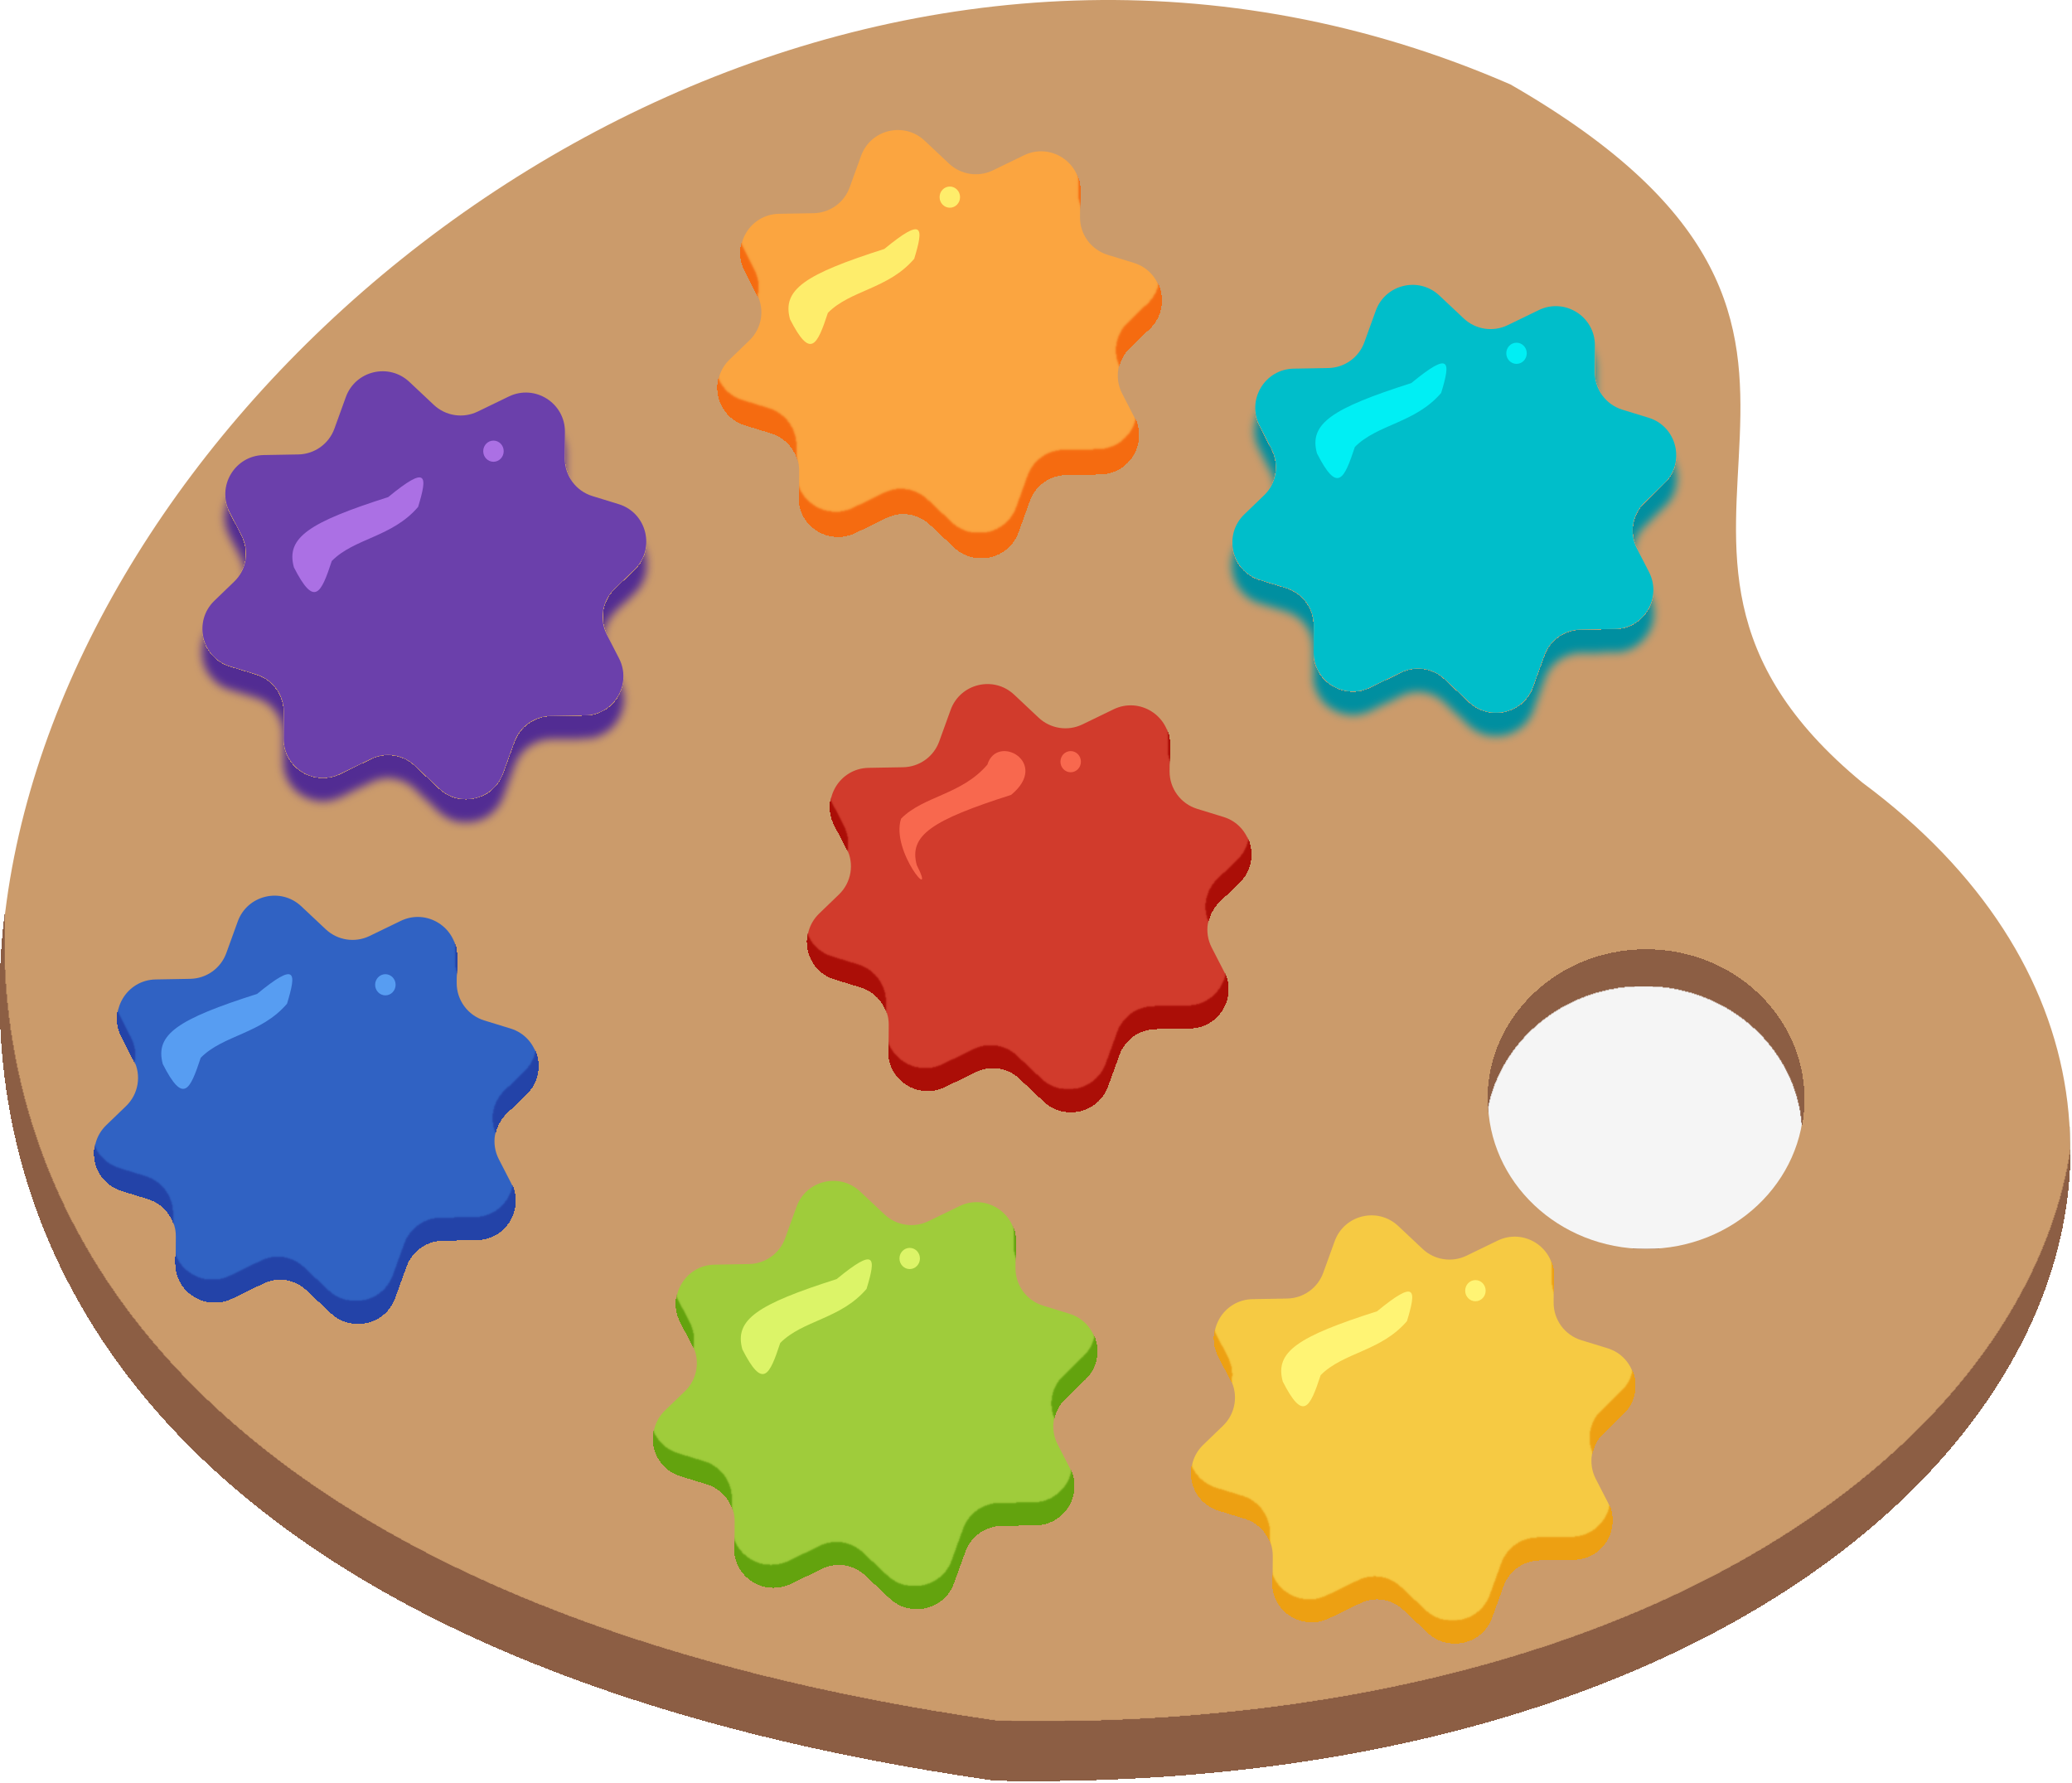
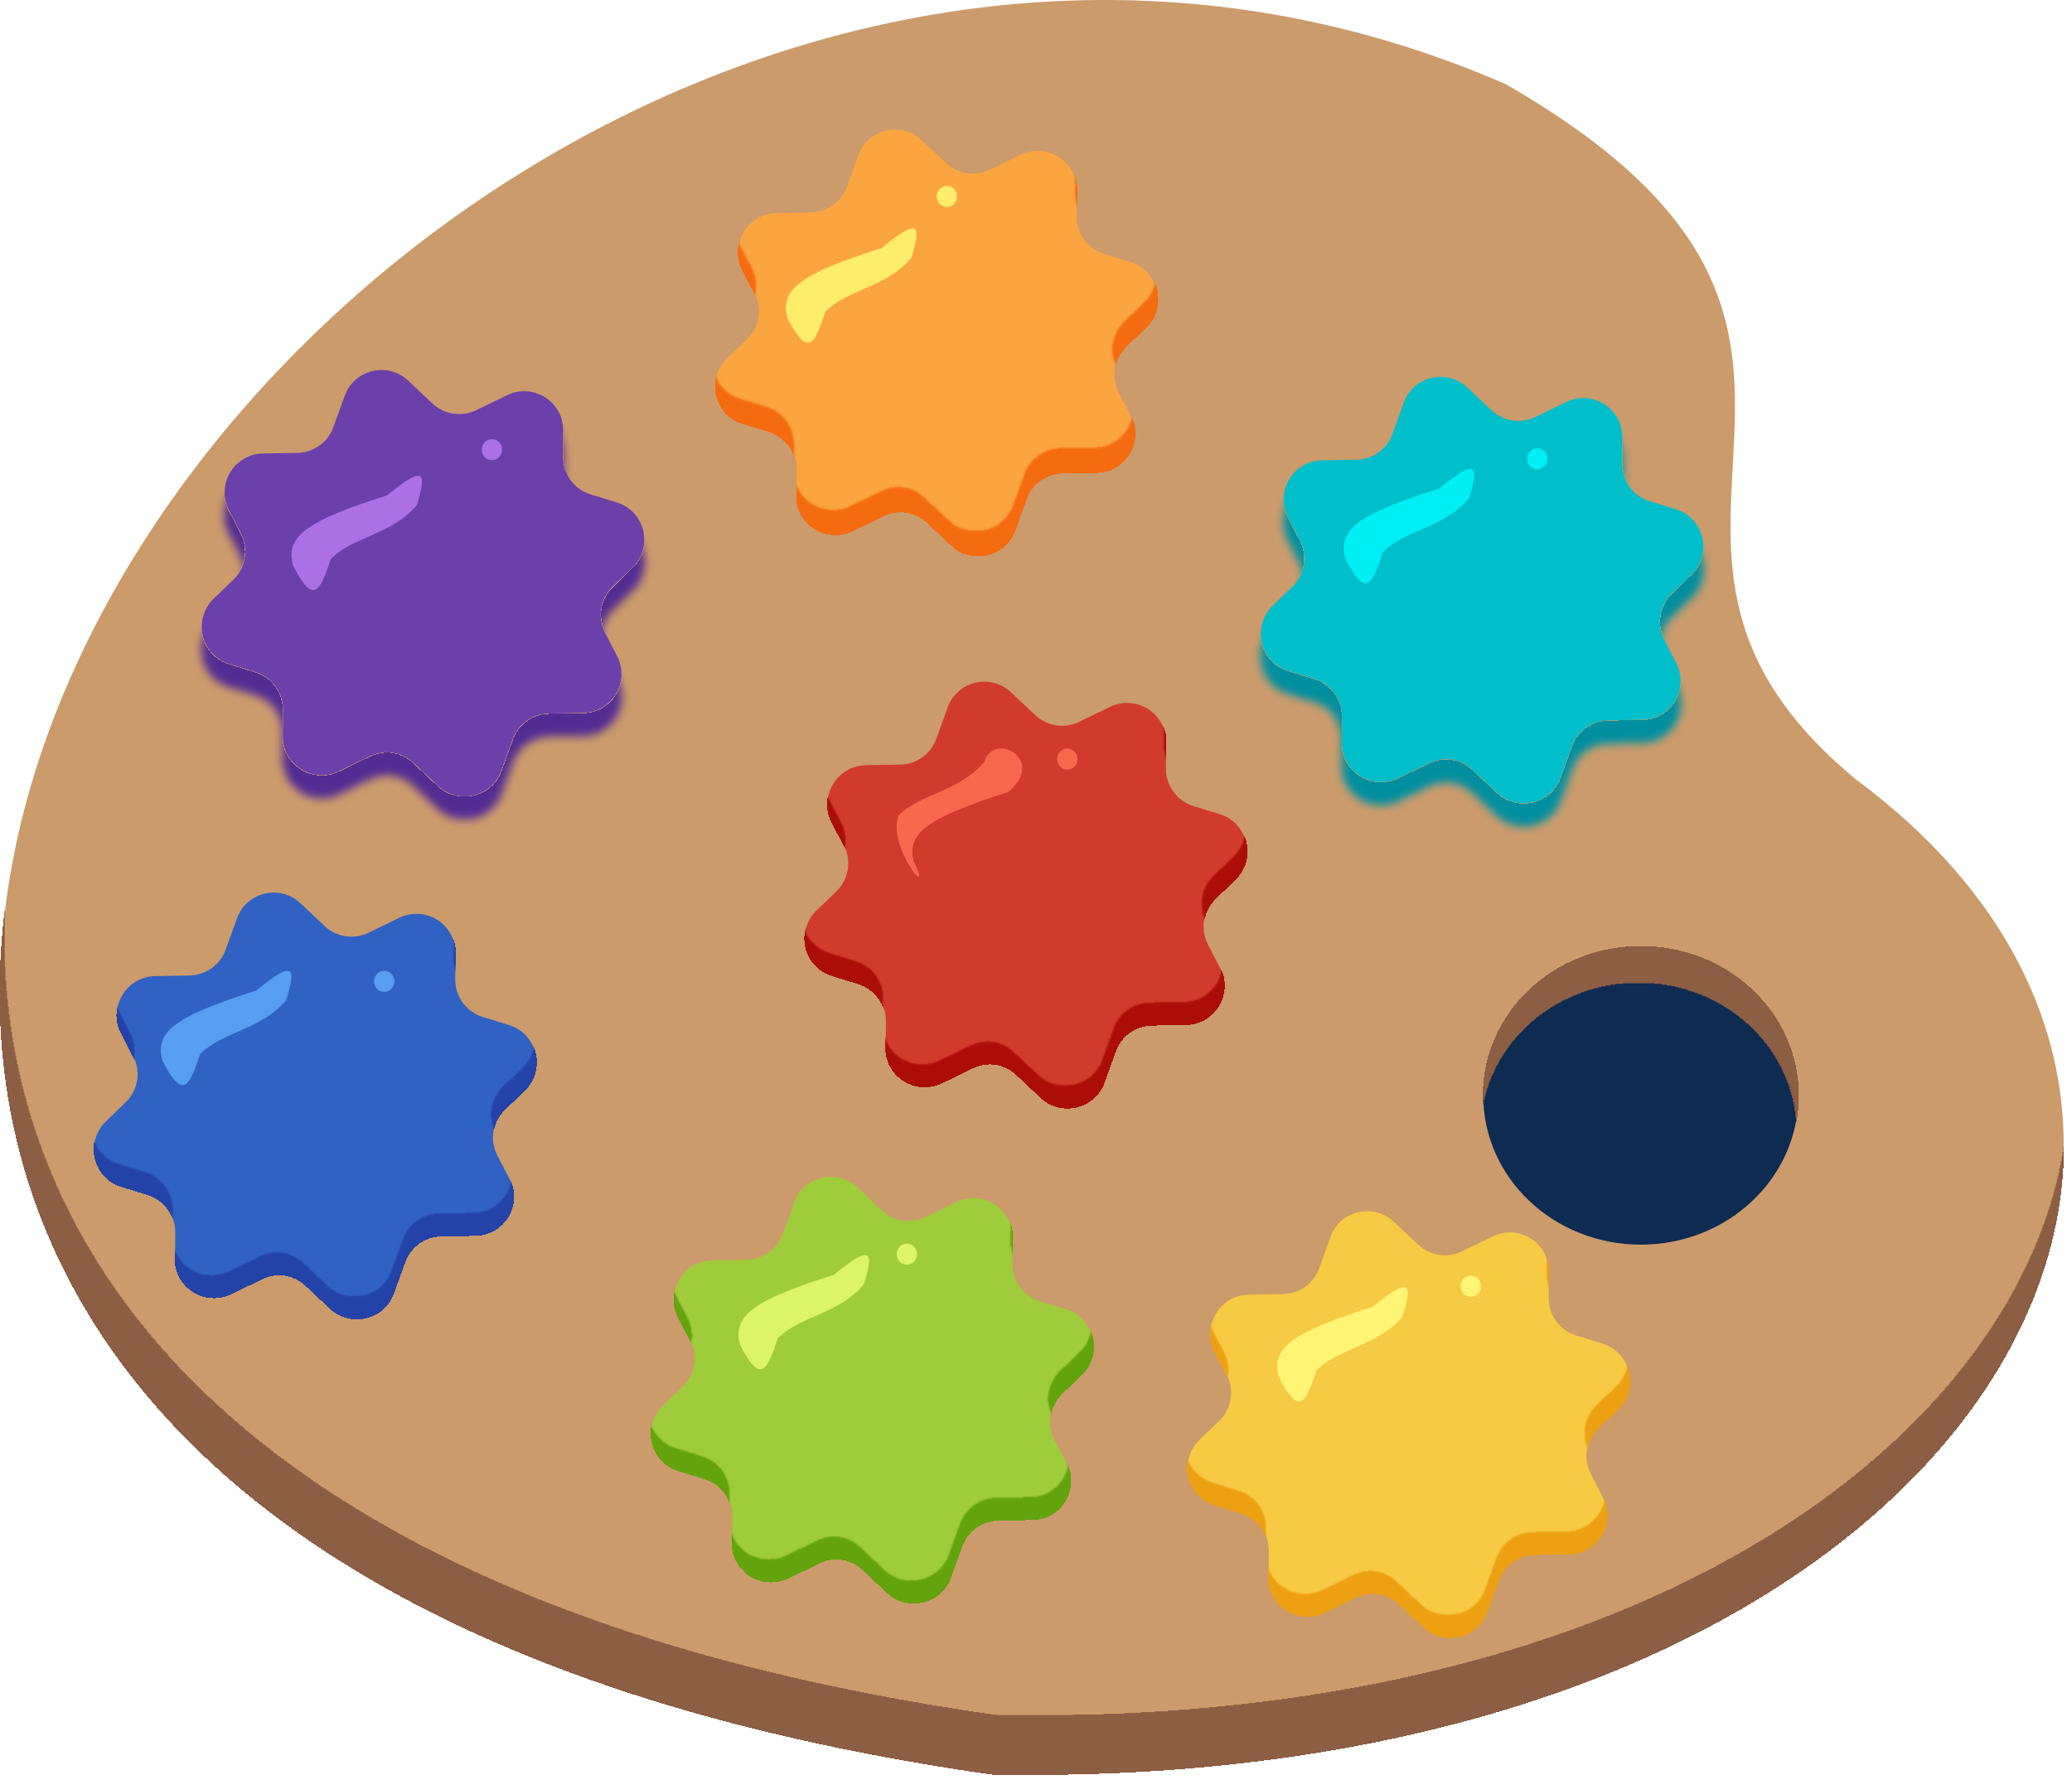
- <svg xmlns="http://www.w3.org/2000/svg" width="901" height="775" viewBox="0 0 901 775" fill="none">
-   <g filter="url(#filter0_i_902_26458)">
-     <path d="M432.93 774.088C-409.583 654.332 150.489 -183.543 656.8 36.707C848.587 146.972 679.98 233.135 809.841 340.26C1019.8 495.83 851.579 781.676 432.93 774.088Z" fill="#CB9B6B" />
+ <svg xmlns="http://www.w3.org/2000/svg" width="156" height="134" viewBox="0 0 156 134" fill="none">
+   <g filter="url(#filter0_i_901_28752)">
+     <path d="M74.722 133.605C-70.693 112.936 25.974 -31.679 113.362 6.335C146.464 25.367 117.363 40.238 139.776 58.728C176.014 85.579 146.98 134.915 74.722 133.605Z" fill="#CB9B6B" />
  </g>
-   <g filter="url(#filter1_i_902_26458)">
-     <path d="M346.383 524.64C350.542 513.147 365.108 509.667 374.013 518.04L384.65 528.041C389.785 532.868 397.366 534.027 403.708 530.954L417.25 524.393C428.582 518.902 441.742 527.207 441.662 539.799L441.589 551.322C441.542 558.826 446.421 565.474 453.594 567.679L465.015 571.19C477.393 574.995 481.141 590.689 471.82 599.677L463.219 607.971C457.817 613.18 456.469 621.315 459.903 627.988L465.177 638.234C470.939 649.43 462.953 662.787 450.363 663.011L435.318 663.278C428.271 663.403 422.033 667.863 419.634 674.491L414.666 688.22C410.507 699.713 395.941 703.193 387.036 694.82L376.399 684.819C371.264 679.991 363.683 678.832 357.341 681.905L343.799 688.467C332.467 693.958 319.307 685.653 319.387 673.061L319.459 661.538C319.507 654.033 314.628 647.386 307.455 645.18L296.034 641.669C283.656 637.864 279.907 622.171 289.229 613.182L297.83 604.888C303.232 599.679 304.579 591.544 301.145 584.872L295.872 574.626C290.11 563.429 298.096 550.073 310.686 549.849L325.731 549.582C332.778 549.456 339.016 544.996 341.414 538.369L346.383 524.64Z" fill="#9FCC3B" />
+   <g filter="url(#filter1_i_901_28752)">
+     <path d="M59.785 90.551C60.503 88.567 63.017 87.967 64.554 89.412L66.39 91.138C67.276 91.971 68.584 92.171 69.679 91.641L72.016 90.508C73.972 89.561 76.244 90.994 76.23 93.168L76.217 95.156C76.209 96.452 77.051 97.599 78.289 97.98L80.26 98.586C82.397 99.242 83.044 101.951 81.435 103.502L79.95 104.934C79.018 105.833 78.785 107.237 79.378 108.389L80.288 110.157C81.283 112.09 79.905 114.395 77.731 114.434L75.135 114.48C73.919 114.501 72.842 115.271 72.428 116.415L71.57 118.785C70.853 120.768 68.338 121.369 66.801 119.924L64.966 118.198C64.079 117.364 62.771 117.164 61.676 117.695L59.339 118.827C57.383 119.775 55.112 118.342 55.125 116.168L55.138 114.179C55.146 112.884 54.304 111.737 53.066 111.356L51.095 110.75C48.959 110.093 48.311 107.385 49.92 105.833L51.405 104.402C52.337 103.503 52.57 102.099 51.977 100.947L51.067 99.179C50.072 97.246 51.451 94.941 53.624 94.902L56.22 94.856C57.437 94.835 58.513 94.065 58.927 92.921L59.785 90.551Z" fill="#9FCC3B" />
  </g>
-   <g filter="url(#filter2_i_902_26458)">
-     <path d="M103.383 400.64C107.542 389.147 122.108 385.667 131.013 394.04L141.65 404.041C146.785 408.868 154.366 410.027 160.708 406.954L174.25 400.393C185.582 394.902 198.742 403.207 198.662 415.799L198.589 427.322C198.542 434.826 203.421 441.474 210.594 443.679L222.015 447.19C234.393 450.995 238.141 466.689 228.82 475.677L220.219 483.971C214.817 489.18 213.469 497.315 216.903 503.988L222.177 514.234C227.939 525.43 219.953 538.787 207.363 539.011L192.318 539.278C185.271 539.403 179.033 543.863 176.634 550.491L171.666 564.22C167.507 575.713 152.941 579.193 144.036 570.82L133.399 560.819C128.264 555.991 120.683 554.832 114.341 557.905L100.799 564.467C89.467 569.958 76.307 561.653 76.386 549.061L76.46 537.538C76.507 530.033 71.628 523.386 64.455 521.18L53.034 517.669C40.656 513.864 36.907 498.171 46.229 489.182L54.83 480.888C60.232 475.679 61.579 467.544 58.145 460.872L52.872 450.626C47.11 439.429 55.096 426.073 67.686 425.849L82.731 425.582C89.778 425.456 96.016 420.996 98.414 414.369L103.383 400.64Z" fill="#3062C3" />
+   <g filter="url(#filter2_i_901_28752)">
+     <path d="M17.843 69.15C18.561 67.166 21.075 66.566 22.612 68.011L24.448 69.737C25.334 70.57 26.643 70.77 27.738 70.24L30.075 69.107C32.031 68.159 34.302 69.593 34.288 71.766L34.276 73.755C34.268 75.05 35.11 76.198 36.348 76.578L38.319 77.184C40.455 77.841 41.102 80.55 39.494 82.101L38.009 83.533C37.077 84.432 36.844 85.836 37.437 86.987L38.347 88.756C39.342 90.688 37.963 92.994 35.79 93.032L33.193 93.078C31.977 93.1 30.9 93.87 30.486 95.014L29.629 97.383C28.911 99.367 26.397 99.968 24.86 98.522L23.024 96.796C22.138 95.963 20.829 95.763 19.735 96.293L17.398 97.426C15.442 98.374 13.17 96.94 13.184 94.767L13.197 92.778C13.205 91.483 12.363 90.335 11.125 89.955L9.153 89.349C7.017 88.692 6.37 85.983 7.979 84.432L9.463 83.001C10.396 82.101 10.628 80.697 10.036 79.546L9.125 77.777C8.131 75.845 9.509 73.539 11.682 73.501L14.279 73.455C15.495 73.433 16.572 72.663 16.986 71.519L17.843 69.15Z" fill="#3062C3" />
  </g>
-   <g filter="url(#filter3_i_902_26458)">
-     <path d="M413.383 308.64C417.542 297.147 432.108 293.667 441.013 302.04L451.65 312.041C456.785 316.868 464.366 318.027 470.708 314.954L484.25 308.393C495.582 302.902 508.742 311.207 508.662 323.799L508.589 335.322C508.542 342.826 513.421 349.474 520.594 351.679L532.015 355.19C544.393 358.995 548.141 374.689 538.82 383.677L530.219 391.971C524.817 397.18 523.469 405.315 526.903 411.988L532.177 422.234C537.939 433.43 529.953 446.787 517.363 447.011L502.318 447.278C495.271 447.403 489.033 451.863 486.634 458.491L481.666 472.22C477.507 483.713 462.941 487.193 454.036 478.82L443.399 468.819C438.264 463.991 430.683 462.832 424.341 465.905L410.799 472.467C399.467 477.958 386.307 469.653 386.387 457.061L386.459 445.538C386.507 438.033 381.628 431.386 374.455 429.18L363.034 425.669C350.656 421.864 346.907 406.171 356.229 397.182L364.83 388.888C370.232 383.679 371.579 375.544 368.145 368.872L362.872 358.626C357.11 347.429 365.096 334.073 377.686 333.849L392.731 333.582C399.778 333.456 406.016 328.996 408.414 322.369L413.383 308.64Z" fill="#D13B2C" />
+   <g filter="url(#filter3_i_901_28752)">
+     <path d="M71.349 53.27C72.067 51.286 74.581 50.686 76.118 52.131L77.954 53.857C78.84 54.69 80.148 54.89 81.243 54.36L83.58 53.227C85.536 52.28 87.808 53.713 87.794 55.886L87.781 57.875C87.773 59.17 88.615 60.318 89.853 60.698L91.824 61.304C93.961 61.961 94.608 64.67 92.999 66.221L91.514 67.653C90.582 68.552 90.349 69.956 90.942 71.108L91.852 72.876C92.847 74.808 91.469 77.114 89.296 77.152L86.699 77.198C85.483 77.22 84.406 77.99 83.992 79.134L83.134 81.503C82.416 83.487 79.902 84.088 78.365 82.642L76.529 80.916C75.643 80.083 74.335 79.883 73.24 80.413L70.903 81.546C68.947 82.494 66.676 81.06 66.689 78.887L66.702 76.898C66.71 75.603 65.868 74.456 64.63 74.075L62.659 73.469C60.522 72.812 59.875 70.103 61.484 68.552L62.969 67.121C63.901 66.222 64.134 64.817 63.541 63.666L62.631 61.897C61.636 59.965 63.015 57.66 65.188 57.621L67.784 57.575C69.001 57.553 70.077 56.783 70.491 55.64L71.349 53.27Z" fill="#D13B2C" />
  </g>
-   <g filter="url(#filter4_i_902_26458)">
-     <path d="M580.383 539.64C584.542 528.147 599.108 524.667 608.013 533.04L618.65 543.041C623.785 547.868 631.366 549.027 637.708 545.954L651.25 539.393C662.582 533.902 675.742 542.207 675.662 554.799L675.589 566.322C675.542 573.826 680.421 580.474 687.594 582.679L699.015 586.19C711.393 589.995 715.141 605.689 705.82 614.677L697.219 622.971C691.817 628.18 690.469 636.315 693.903 642.988L699.177 653.234C704.939 664.43 696.953 677.787 684.363 678.011L669.318 678.278C662.271 678.403 656.033 682.863 653.634 689.491L648.666 703.22C644.507 714.713 629.941 718.193 621.036 709.82L610.399 699.819C605.264 694.991 597.683 693.832 591.341 696.905L577.799 703.467C566.467 708.958 553.307 700.653 553.387 688.061L553.459 676.538C553.507 669.033 548.628 662.386 541.455 660.18L530.034 656.669C517.656 652.864 513.907 637.171 523.229 628.182L531.83 619.888C537.232 614.679 538.579 606.544 535.145 599.872L529.872 589.626C524.11 578.429 532.096 565.073 544.686 564.849L559.731 564.582C566.778 564.456 573.016 559.996 575.414 553.369L580.383 539.64Z" fill="#F6CA43" />
+   <g filter="url(#filter4_i_901_28752)">
+     <path d="M100.173 93.14C100.89 91.156 103.405 90.556 104.941 92.001L106.777 93.727C107.664 94.56 108.972 94.76 110.067 94.23L112.404 93.097C114.36 92.15 116.631 93.583 116.618 95.757L116.605 97.745C116.597 99.041 117.439 100.188 118.677 100.569L120.648 101.175C122.784 101.831 123.431 104.54 121.823 106.091L120.338 107.523C119.406 108.422 119.173 109.826 119.766 110.978L120.676 112.746C121.671 114.679 120.292 116.984 118.119 117.022L115.522 117.069C114.306 117.09 113.229 117.86 112.816 119.004L111.958 121.373C111.24 123.357 108.726 123.958 107.189 122.513L105.353 120.786C104.467 119.953 103.159 119.753 102.064 120.284L99.727 121.416C97.771 122.364 95.499 120.93 95.513 118.757L95.526 116.768C95.534 115.473 94.692 114.326 93.454 113.945L91.482 113.339C89.346 112.682 88.699 109.974 90.308 108.422L91.793 106.991C92.725 106.092 92.957 104.688 92.365 103.536L91.455 101.767C90.46 99.835 91.838 97.53 94.011 97.491L96.608 97.445C97.824 97.423 98.901 96.653 99.315 95.51L100.173 93.14Z" fill="#F6CA43" />
  </g>
-   <g filter="url(#filter5_i_902_26458)">
-     <path d="M374.433 67.752C378.593 56.259 393.159 52.779 402.064 61.152L412.701 71.153C417.836 75.981 425.417 77.14 431.759 74.067L445.3 67.505C456.632 62.014 469.793 70.319 469.713 82.911L469.64 94.434C469.593 101.939 474.471 108.586 481.644 110.791L493.066 114.303C505.443 118.107 509.192 133.801 499.871 142.789L491.27 151.084C485.868 156.293 484.52 164.428 487.954 171.1L493.227 181.346C498.99 192.543 491.004 205.899 478.414 206.123L463.369 206.39C456.322 206.516 450.083 210.976 447.685 217.603L442.717 231.332C438.558 242.825 423.991 246.305 415.086 237.932L404.449 227.931C399.315 223.103 391.734 221.945 385.391 225.018L371.85 231.579C360.518 237.07 347.358 228.765 347.437 216.173L347.51 204.65C347.558 197.146 342.679 190.498 335.506 188.293L324.084 184.782C311.707 180.977 307.958 165.283 317.279 156.295L325.881 148.001C331.283 142.791 332.63 134.657 329.196 127.984L323.923 117.738C318.161 106.541 326.146 93.185 338.737 92.961L353.782 92.694C360.828 92.569 367.067 88.109 369.465 81.481L374.433 67.752Z" fill="#FBA540" />
+   <g filter="url(#filter5_i_901_28752)">
+     <path d="M64.626 11.695C65.344 9.711 67.858 9.11 69.395 10.556L71.231 12.282C72.117 13.115 73.426 13.315 74.52 12.785L76.858 11.652C78.813 10.704 81.085 12.138 81.071 14.311L81.058 16.3C81.05 17.595 81.892 18.743 83.13 19.123L85.102 19.729C87.238 20.386 87.885 23.095 86.276 24.646L84.792 26.078C83.859 26.977 83.627 28.381 84.219 29.532L85.13 31.301C86.124 33.233 84.746 35.538 82.573 35.577L79.976 35.623C78.76 35.645 77.683 36.415 77.269 37.559L76.412 39.928C75.694 41.912 73.18 42.512 71.643 41.067L69.807 39.341C68.921 38.508 67.612 38.308 66.517 38.838L64.18 39.971C62.224 40.919 59.953 39.485 59.967 37.312L59.979 35.323C59.987 34.028 59.145 32.88 57.907 32.5L55.936 31.894C53.8 31.237 53.153 28.528 54.761 26.977L56.246 25.545C57.178 24.646 57.411 23.242 56.818 22.091L55.908 20.322C54.914 18.39 56.292 16.084 58.465 16.046L61.062 16C62.278 15.978 63.355 15.208 63.769 14.064L64.626 11.695Z" fill="#FBA540" />
  </g>
-   <g filter="url(#filter6_d_902_26458)">
-     <path d="M150.383 172.64C154.542 161.147 169.108 157.667 178.013 166.04L188.65 176.041C193.785 180.868 201.366 182.027 207.708 178.954L221.25 172.393C232.582 166.902 245.742 175.207 245.662 187.799L245.589 199.322C245.542 206.826 250.421 213.474 257.594 215.679L269.015 219.19C281.393 222.995 285.141 238.689 275.82 247.677L267.219 255.971C261.817 261.18 260.469 269.315 263.903 275.988L269.177 286.234C274.939 297.43 266.953 310.787 254.363 311.011L239.318 311.278C232.271 311.403 226.033 315.863 223.634 322.491L218.666 336.22C214.507 347.713 199.941 351.193 191.036 342.82L180.399 332.819C175.264 327.991 167.683 326.832 161.341 329.905L147.799 336.467C136.467 341.958 123.307 333.653 123.387 321.061L123.459 309.538C123.507 302.033 118.628 295.386 111.455 293.18L100.034 289.669C87.656 285.864 83.907 270.171 93.229 261.182L101.83 252.888C107.232 247.679 108.579 239.544 105.145 232.872L99.872 222.626C94.11 211.429 102.096 198.073 114.686 197.849L129.731 197.582C136.778 197.456 143.016 192.996 145.414 186.369L150.383 172.64Z" fill="#6B40AB" />
+   <g filter="url(#filter6_d_901_28752)">
+     <path d="M25.956 29.797C26.674 27.814 29.188 27.213 30.725 28.658L32.561 30.384C33.447 31.218 34.755 31.418 35.85 30.887L38.187 29.755C40.143 28.807 42.414 30.24 42.401 32.414L42.388 34.403C42.38 35.698 43.222 36.845 44.46 37.226L46.431 37.832C48.568 38.489 49.215 41.197 47.606 42.748L46.121 44.18C45.189 45.079 44.956 46.483 45.549 47.635L46.459 49.403C47.454 51.336 46.075 53.641 43.902 53.68L41.306 53.726C40.09 53.747 39.013 54.517 38.599 55.661L37.741 58.031C37.023 60.014 34.509 60.615 32.972 59.17L31.136 57.444C30.25 56.611 28.942 56.41 27.847 56.941L25.51 58.073C23.554 59.021 21.282 57.588 21.296 55.414L21.309 53.425C21.317 52.13 20.475 50.983 19.237 50.602L17.266 49.996C15.129 49.34 14.482 46.631 16.091 45.08L17.576 43.648C18.508 42.749 18.741 41.345 18.148 40.193L17.238 38.425C16.243 36.492 17.622 34.187 19.795 34.148L22.391 34.102C23.608 34.081 24.684 33.311 25.098 32.167L25.956 29.797Z" fill="#6B40AB" />
  </g>
-   <path d="M376.818 560.391C365.537 573.593 349.125 573.931 339.28 583.903C334.603 598.094 331.736 604.223 322.809 586.679C319.203 573.691 329.49 567.083 363.82 556.122C380.969 542.024 380.968 546.68 376.818 560.391Z" fill="#DCF468" />
-   <path d="M124.818 436.391C113.537 449.593 97.125 449.931 87.28 459.903C82.603 474.094 79.736 480.223 70.809 462.679C67.204 449.691 77.49 443.083 111.82 432.122C128.969 418.024 128.968 422.68 124.818 436.391Z" fill="#579DF2" />
-   <path d="M429.371 332.431C418.091 345.632 401.678 345.971 391.834 355.942C387.156 370.133 407.597 393.705 398.67 376.16C395.064 363.172 405.351 356.565 439.68 345.604C456.83 331.506 433.521 318.719 429.371 332.431Z" fill="#F8684E" />
-   <path d="M611.818 574.391C600.537 587.593 584.125 587.931 574.28 597.903C569.603 612.094 566.736 618.223 557.809 600.679C554.203 587.691 564.49 581.083 598.82 570.122C615.969 556.024 615.968 560.68 611.818 574.391Z" fill="#FFF474" />
-   <path d="M397.546 112.512C386.266 125.714 369.853 126.053 360.009 136.024C355.331 150.215 352.465 156.344 343.538 138.8C339.932 125.812 350.219 119.204 384.548 108.243C401.698 94.145 401.696 98.801 397.546 112.512Z" fill="#FEED6B" />
-   <path d="M181.818 220.391C170.537 233.593 154.125 233.931 144.28 243.903C139.603 258.094 136.736 264.223 127.809 246.679C124.203 233.691 134.49 227.083 168.82 216.122C185.969 202.024 185.968 206.68 181.818 220.391Z" fill="#AB70E4" />
-   <ellipse cx="395.579" cy="547.167" rx="4.451" ry="4.603" fill="#DCF468" />
-   <ellipse cx="167.579" cy="428.167" rx="4.451" ry="4.603" fill="#579DF2" />
-   <ellipse cx="465.579" cy="331.167" rx="4.451" ry="4.603" fill="#F8684E" />
-   <ellipse cx="641.579" cy="561.167" rx="4.451" ry="4.603" fill="#FFF474" />
-   <ellipse cx="413.026" cy="85.709" rx="4.451" ry="4.603" fill="#FEED6B" />
-   <ellipse cx="214.579" cy="196.167" rx="4.451" ry="4.603" fill="#AB70E4" />
-   <g filter="url(#filter7_i_902_26458)">
-     <ellipse cx="715.757" cy="477.962" rx="68.748" ry="65.051" fill="#F5F5F5" />
+   <g filter="url(#filter7_d_901_28752)">
+     <path d="M105.695 30.314C106.413 28.33 108.927 27.73 110.464 29.175L112.3 30.901C113.187 31.734 114.495 31.934 115.59 31.404L117.927 30.271C119.883 29.323 122.154 30.757 122.14 32.93L122.128 34.919C122.12 36.214 122.962 37.362 124.2 37.742L126.171 38.348C128.307 39.005 128.954 41.714 127.346 43.265L125.861 44.697C124.929 45.596 124.696 47 125.289 48.151L126.199 49.92C127.194 51.852 125.815 54.158 123.642 54.196L121.045 54.242C119.829 54.264 118.752 55.034 118.339 56.178L117.481 58.547C116.763 60.531 114.249 61.132 112.712 59.687L110.876 57.96C109.99 57.127 108.681 56.927 107.587 57.458L105.25 58.59C103.294 59.538 101.022 58.104 101.036 55.931L101.049 53.942C101.057 52.647 100.215 51.499 98.977 51.119L97.005 50.513C94.869 49.856 94.222 47.148 95.831 45.596L97.315 44.164C98.248 43.266 98.48 41.861 97.888 40.71L96.978 38.941C95.983 37.009 97.361 34.703 99.534 34.665L102.131 34.619C103.347 34.597 104.424 33.827 104.838 32.684L105.695 30.314Z" fill="#00BECA" />
  </g>
-   <g filter="url(#filter8_d_902_26458)">
-     <path d="M598.255 135.075C602.414 123.582 616.98 120.102 625.885 128.475L636.522 138.476C641.657 143.304 649.238 144.463 655.58 141.39L669.122 134.828C680.454 129.337 693.614 137.643 693.534 150.234L693.461 161.758C693.414 169.262 698.293 175.91 705.466 178.115L716.887 181.626C729.265 185.431 733.014 201.124 723.692 210.113L715.091 218.407C709.689 223.616 708.341 231.751 711.776 238.424L717.049 248.67C722.811 259.866 714.825 273.223 702.235 273.446L687.19 273.714C680.143 273.839 673.905 278.299 671.506 284.926L666.538 298.655C662.379 310.149 647.813 313.628 638.908 305.256L628.271 295.254C623.136 290.427 615.555 289.268 609.213 292.341L595.671 298.902C584.339 304.393 571.179 296.088 571.259 283.496L571.332 271.973C571.379 264.469 566.5 257.821 559.327 255.616L547.906 252.105C535.528 248.3 531.779 232.606 541.101 223.618L549.702 215.324C555.104 210.115 556.452 201.98 553.017 195.307L547.744 185.061C541.982 173.865 549.968 160.508 562.558 160.284L577.603 160.017C584.65 159.892 590.888 155.432 593.286 148.805L598.255 135.075Z" fill="#00BECA" />
+   <path d="M65.037 96.722C63.09 99 60.258 99.059 58.559 100.78C57.751 103.229 57.257 104.287 55.716 101.259C55.093 99.017 56.869 97.877 62.794 95.985C65.754 93.552 65.754 94.355 65.037 96.722Z" fill="#DCF468" />
+   <path d="M21.543 75.319C19.596 77.598 16.764 77.656 15.065 79.377C14.257 81.827 13.762 82.885 12.222 79.856C11.599 77.615 13.375 76.474 19.3 74.582C22.26 72.149 22.259 72.953 21.543 75.319Z" fill="#579DF2" />
+   <path d="M74.108 57.376C72.162 59.654 69.329 59.713 67.63 61.434C66.822 63.883 70.35 67.951 68.809 64.923C68.187 62.682 69.963 61.541 75.888 59.649C78.848 57.216 74.825 55.009 74.108 57.376Z" fill="#F8684E" />
+   <path d="M105.598 99.138C103.651 101.416 100.818 101.475 99.119 103.196C98.312 105.645 97.817 106.703 96.276 103.675C95.654 101.433 97.429 100.293 103.355 98.401C106.315 95.968 106.314 96.771 105.598 99.138Z" fill="#FFF474" />
+   <path d="M68.615 19.419C66.668 21.698 63.835 21.756 62.136 23.477C61.329 25.926 60.834 26.984 59.293 23.956C58.671 21.714 60.447 20.574 66.372 18.682C69.332 16.249 69.331 17.052 68.615 19.419Z" fill="#FEED6B" />
+   <path d="M31.381 38.039C29.434 40.318 26.601 40.376 24.902 42.097C24.095 44.546 23.6 45.604 22.059 42.576C21.437 40.334 23.213 39.194 29.138 37.302C32.098 34.869 32.097 35.672 31.381 38.039Z" fill="#AB70E4" />
+   <path d="M110.603 37.52C108.656 39.799 105.824 39.858 104.125 41.579C103.317 44.028 102.822 45.086 101.282 42.058C100.659 39.816 102.435 38.675 108.36 36.784C111.32 34.35 111.32 35.154 110.603 37.52Z" fill="#00EFF4" />
+   <ellipse cx="68.276" cy="94.439" rx="0.768" ry="0.794" fill="#DCF468" />
+   <ellipse cx="28.924" cy="73.9" rx="0.768" ry="0.794" fill="#579DF2" />
+   <ellipse cx="80.358" cy="57.158" rx="0.768" ry="0.794" fill="#F8684E" />
+   <ellipse cx="110.735" cy="96.856" rx="0.768" ry="0.794" fill="#FFF474" />
+   <ellipse cx="71.287" cy="14.793" rx="0.768" ry="0.794" fill="#FEED6B" />
+   <ellipse cx="37.036" cy="33.858" rx="0.768" ry="0.794" fill="#AB70E4" />
+   <ellipse cx="115.74" cy="34.548" rx="0.768" ry="0.794" fill="#00EFF4" />
+   <g filter="url(#filter8_i_901_28752)">
+     <ellipse cx="123.537" cy="82.495" rx="11.866" ry="11.228" fill="#0E2B51" />
  </g>
-   <path d="M626.69 170.827C615.409 184.028 598.997 184.367 589.152 194.339C584.475 208.529 581.608 214.658 572.681 197.114C569.076 184.126 579.362 177.518 613.692 166.557C630.841 152.46 630.84 157.116 626.69 170.827Z" fill="#00EFF4" />
-   <ellipse cx="659.451" cy="153.603" rx="4.451" ry="4.603" fill="#00EFF4" />
  <defs>
-     <filter id="filter0_i_902_26458" x="0" y="0" width="900.209" height="774.235" filterUnits="userSpaceOnUse" color-interpolation-filters="sRGB">
+     <filter id="filter0_i_901_28752" x="0" y="0" width="155.374" height="133.631" filterUnits="userSpaceOnUse" color-interpolation-filters="sRGB">
      <feFlood flood-opacity="0" result="BackgroundImageFix" />
      <feBlend mode="normal" in="SourceGraphic" in2="BackgroundImageFix" result="shape" />
      <feColorMatrix in="SourceAlpha" type="matrix" values="0 0 0 0 0 0 0 0 0 0 0 0 0 0 0 0 0 0 127 0" result="hardAlpha" />
-       <feOffset dx="2" dy="-26" />
+       <feOffset dx="0.345" dy="-4.488" />
      <feComposite in2="hardAlpha" operator="arithmetic" k2="-1" k3="1" />
      <feColorMatrix type="matrix" values="0 0 0 0 0.549 0 0 0 0 0.369 0 0 0 0 0.267 0 0 0 1 0" />
-       <feBlend mode="normal" in2="shape" result="effect1_innerShadow_902_26458" />
+       <feBlend mode="normal" in2="shape" result="effect1_innerShadow_901_28752" />
    </filter>
-     <filter id="filter1_i_902_26458" x="283.121" y="512.518" width="193.908" height="186.923" filterUnits="userSpaceOnUse" color-interpolation-filters="sRGB">
+     <filter id="filter1_i_901_28752" x="48.866" y="88.459" width="33.468" height="32.263" filterUnits="userSpaceOnUse" color-interpolation-filters="sRGB">
      <feFlood flood-opacity="0" result="BackgroundImageFix" />
      <feBlend mode="normal" in="SourceGraphic" in2="BackgroundImageFix" result="shape" />
      <feColorMatrix in="SourceAlpha" type="matrix" values="0 0 0 0 0 0 0 0 0 0 0 0 0 0 0 0 0 0 127 0" result="hardAlpha" />
-       <feOffset dx="-1" dy="-10" />
-       <feGaussianBlur stdDeviation="0.45" />
+       <feOffset dx="-0.173" dy="-1.726" />
+       <feGaussianBlur stdDeviation="0.078" />
      <feComposite in2="hardAlpha" operator="arithmetic" k2="-1" k3="1" />
      <feColorMatrix type="matrix" values="0 0 0 0 0.388 0 0 0 0 0.639 0 0 0 0 0.055 0 0 0 1 0" />
-       <feBlend mode="normal" in2="shape" result="effect1_innerShadow_902_26458" />
+       <feBlend mode="normal" in2="shape" result="effect1_innerShadow_901_28752" />
    </filter>
-     <filter id="filter2_i_902_26458" x="40.12" y="388.518" width="193.908" height="186.923" filterUnits="userSpaceOnUse" color-interpolation-filters="sRGB">
+     <filter id="filter2_i_901_28752" x="6.925" y="67.058" width="33.468" height="32.263" filterUnits="userSpaceOnUse" color-interpolation-filters="sRGB">
      <feFlood flood-opacity="0" result="BackgroundImageFix" />
      <feBlend mode="normal" in="SourceGraphic" in2="BackgroundImageFix" result="shape" />
      <feColorMatrix in="SourceAlpha" type="matrix" values="0 0 0 0 0 0 0 0 0 0 0 0 0 0 0 0 0 0 127 0" result="hardAlpha" />
-       <feOffset dx="-1" dy="-10" />
-       <feGaussianBlur stdDeviation="0.45" />
+       <feOffset dx="-0.173" dy="-1.726" />
+       <feGaussianBlur stdDeviation="0.078" />
      <feComposite in2="hardAlpha" operator="arithmetic" k2="-1" k3="1" />
      <feColorMatrix type="matrix" values="0 0 0 0 0.137 0 0 0 0 0.263 0 0 0 0 0.659 0 0 0 1 0" />
-       <feBlend mode="normal" in2="shape" result="effect1_innerShadow_902_26458" />
+       <feBlend mode="normal" in2="shape" result="effect1_innerShadow_901_28752" />
    </filter>
-     <filter id="filter3_i_902_26458" x="350.121" y="296.518" width="193.908" height="186.923" filterUnits="userSpaceOnUse" color-interpolation-filters="sRGB">
+     <filter id="filter3_i_901_28752" x="60.43" y="51.178" width="33.468" height="32.263" filterUnits="userSpaceOnUse" color-interpolation-filters="sRGB">
      <feFlood flood-opacity="0" result="BackgroundImageFix" />
      <feBlend mode="normal" in="SourceGraphic" in2="BackgroundImageFix" result="shape" />
      <feColorMatrix in="SourceAlpha" type="matrix" values="0 0 0 0 0 0 0 0 0 0 0 0 0 0 0 0 0 0 127 0" result="hardAlpha" />
-       <feOffset dx="-1" dy="-10" />
-       <feGaussianBlur stdDeviation="0.45" />
+       <feOffset dx="-0.173" dy="-1.726" />
+       <feGaussianBlur stdDeviation="0.078" />
      <feComposite in2="hardAlpha" operator="arithmetic" k2="-1" k3="1" />
      <feColorMatrix type="matrix" values="0 0 0 0 0.671 0 0 0 0 0.055 0 0 0 0 0.027 0 0 0 1 0" />
-       <feBlend mode="normal" in2="shape" result="effect1_innerShadow_902_26458" />
+       <feBlend mode="normal" in2="shape" result="effect1_innerShadow_901_28752" />
    </filter>
-     <filter id="filter4_i_902_26458" x="517.121" y="527.518" width="193.908" height="186.923" filterUnits="userSpaceOnUse" color-interpolation-filters="sRGB">
+     <filter id="filter4_i_901_28752" x="89.254" y="91.048" width="33.468" height="32.263" filterUnits="userSpaceOnUse" color-interpolation-filters="sRGB">
      <feFlood flood-opacity="0" result="BackgroundImageFix" />
      <feBlend mode="normal" in="SourceGraphic" in2="BackgroundImageFix" result="shape" />
      <feColorMatrix in="SourceAlpha" type="matrix" values="0 0 0 0 0 0 0 0 0 0 0 0 0 0 0 0 0 0 127 0" result="hardAlpha" />
-       <feOffset dx="-1" dy="-10" />
-       <feGaussianBlur stdDeviation="0.45" />
+       <feOffset dx="-0.173" dy="-1.726" />
+       <feGaussianBlur stdDeviation="0.078" />
      <feComposite in2="hardAlpha" operator="arithmetic" k2="-1" k3="1" />
      <feColorMatrix type="matrix" values="0 0 0 0 0.929 0 0 0 0 0.627 0 0 0 0 0.071 0 0 0 1 0" />
-       <feBlend mode="normal" in2="shape" result="effect1_innerShadow_902_26458" />
+       <feBlend mode="normal" in2="shape" result="effect1_innerShadow_901_28752" />
    </filter>
-     <filter id="filter5_i_902_26458" x="311.071" y="55.43" width="194.008" height="187.123" filterUnits="userSpaceOnUse" color-interpolation-filters="sRGB">
+     <filter id="filter5_i_901_28752" x="53.69" y="9.568" width="33.485" height="32.297" filterUnits="userSpaceOnUse" color-interpolation-filters="sRGB">
      <feFlood flood-opacity="0" result="BackgroundImageFix" />
      <feBlend mode="normal" in="SourceGraphic" in2="BackgroundImageFix" result="shape" />
      <feColorMatrix in="SourceAlpha" type="matrix" values="0 0 0 0 0 0 0 0 0 0 0 0 0 0 0 0 0 0 127 0" result="hardAlpha" />
-       <feOffset dx="-1" dy="-11" />
-       <feGaussianBlur stdDeviation="0.55" />
+       <feOffset dx="-0.173" dy="-1.899" />
+       <feGaussianBlur stdDeviation="0.095" />
      <feComposite in2="hardAlpha" operator="arithmetic" k2="-1" k3="1" />
      <feColorMatrix type="matrix" values="0 0 0 0 0.961 0 0 0 0 0.42 0 0 0 0 0.063 0 0 0 1 0" />
-       <feBlend mode="normal" in2="shape" result="effect1_innerShadow_902_26458" />
+       <feBlend mode="normal" in2="shape" result="effect1_innerShadow_901_28752" />
    </filter>
-     <filter id="filter6_d_902_26458" x="84.02" y="161.418" width="201.008" height="200.023" filterUnits="userSpaceOnUse" color-interpolation-filters="sRGB">
+     <filter id="filter6_d_901_28752" x="14.502" y="27.86" width="34.693" height="34.524" filterUnits="userSpaceOnUse" color-interpolation-filters="sRGB">
      <feFlood flood-opacity="0" result="BackgroundImageFix" />
      <feColorMatrix in="SourceAlpha" type="matrix" values="0 0 0 0 0 0 0 0 0 0 0 0 0 0 0 0 0 0 127 0" result="hardAlpha" />
-       <feOffset dy="10" />
-       <feGaussianBlur stdDeviation="2" />
+       <feOffset dy="1.726" />
+       <feGaussianBlur stdDeviation="0.345" />
      <feComposite in2="hardAlpha" operator="out" />
      <feColorMatrix type="matrix" values="0 0 0 0 0.322 0 0 0 0 0.173 0 0 0 0 0.576 0 0 0 1 0" />
-       <feBlend mode="normal" in2="BackgroundImageFix" result="effect1_dropShadow_902_26458" />
-       <feBlend mode="normal" in="SourceGraphic" in2="effect1_dropShadow_902_26458" result="shape" />
+       <feBlend mode="normal" in2="BackgroundImageFix" result="effect1_dropShadow_901_28752" />
+       <feBlend mode="normal" in="SourceGraphic" in2="effect1_dropShadow_901_28752" result="shape" />
    </filter>
-     <filter id="filter7_i_902_26458" x="647.01" y="412.911" width="137.495" height="130.102" filterUnits="userSpaceOnUse" color-interpolation-filters="sRGB">
+     <filter id="filter7_d_901_28752" x="94.242" y="28.377" width="34.693" height="34.524" filterUnits="userSpaceOnUse" color-interpolation-filters="sRGB">
+       <feFlood flood-opacity="0" result="BackgroundImageFix" />
+       <feColorMatrix in="SourceAlpha" type="matrix" values="0 0 0 0 0 0 0 0 0 0 0 0 0 0 0 0 0 0 127 0" result="hardAlpha" />
+       <feOffset dy="1.726" />
+       <feGaussianBlur stdDeviation="0.345" />
+       <feComposite in2="hardAlpha" operator="out" />
+       <feColorMatrix type="matrix" values="0 0 0 0 0 0 0 0 0 0.561 0 0 0 0 0.627 0 0 0 1 0" />
+       <feBlend mode="normal" in2="BackgroundImageFix" result="effect1_dropShadow_901_28752" />
+       <feBlend mode="normal" in="SourceGraphic" in2="effect1_dropShadow_901_28752" result="shape" />
+     </filter>
+     <filter id="filter8_i_901_28752" x="111.672" y="71.268" width="23.731" height="22.455" filterUnits="userSpaceOnUse" color-interpolation-filters="sRGB">
      <feFlood flood-opacity="0" result="BackgroundImageFix" />
      <feBlend mode="normal" in="SourceGraphic" in2="BackgroundImageFix" result="shape" />
      <feColorMatrix in="SourceAlpha" type="matrix" values="0 0 0 0 0 0 0 0 0 0 0 0 0 0 0 0 0 0 127 0" result="hardAlpha" />
-       <feOffset dx="-1" dy="16" />
+       <feOffset dx="-0.173" dy="2.762" />
      <feComposite in2="hardAlpha" operator="arithmetic" k2="-1" k3="1" />
      <feColorMatrix type="matrix" values="0 0 0 0 0.549 0 0 0 0 0.369 0 0 0 0 0.267 0 0 0 1 0" />
-       <feBlend mode="normal" in2="shape" result="effect1_innerShadow_902_26458" />
-     </filter>
-     <filter id="filter8_d_902_26458" x="531.893" y="123.854" width="201.008" height="200.023" filterUnits="userSpaceOnUse" color-interpolation-filters="sRGB">
-       <feFlood flood-opacity="0" result="BackgroundImageFix" />
-       <feColorMatrix in="SourceAlpha" type="matrix" values="0 0 0 0 0 0 0 0 0 0 0 0 0 0 0 0 0 0 127 0" result="hardAlpha" />
-       <feOffset dy="10" />
-       <feGaussianBlur stdDeviation="2" />
-       <feComposite in2="hardAlpha" operator="out" />
-       <feColorMatrix type="matrix" values="0 0 0 0 0 0 0 0 0 0.561 0 0 0 0 0.627 0 0 0 1 0" />
-       <feBlend mode="normal" in2="BackgroundImageFix" result="effect1_dropShadow_902_26458" />
-       <feBlend mode="normal" in="SourceGraphic" in2="effect1_dropShadow_902_26458" result="shape" />
+       <feBlend mode="normal" in2="shape" result="effect1_innerShadow_901_28752" />
    </filter>
  </defs>
</svg>
